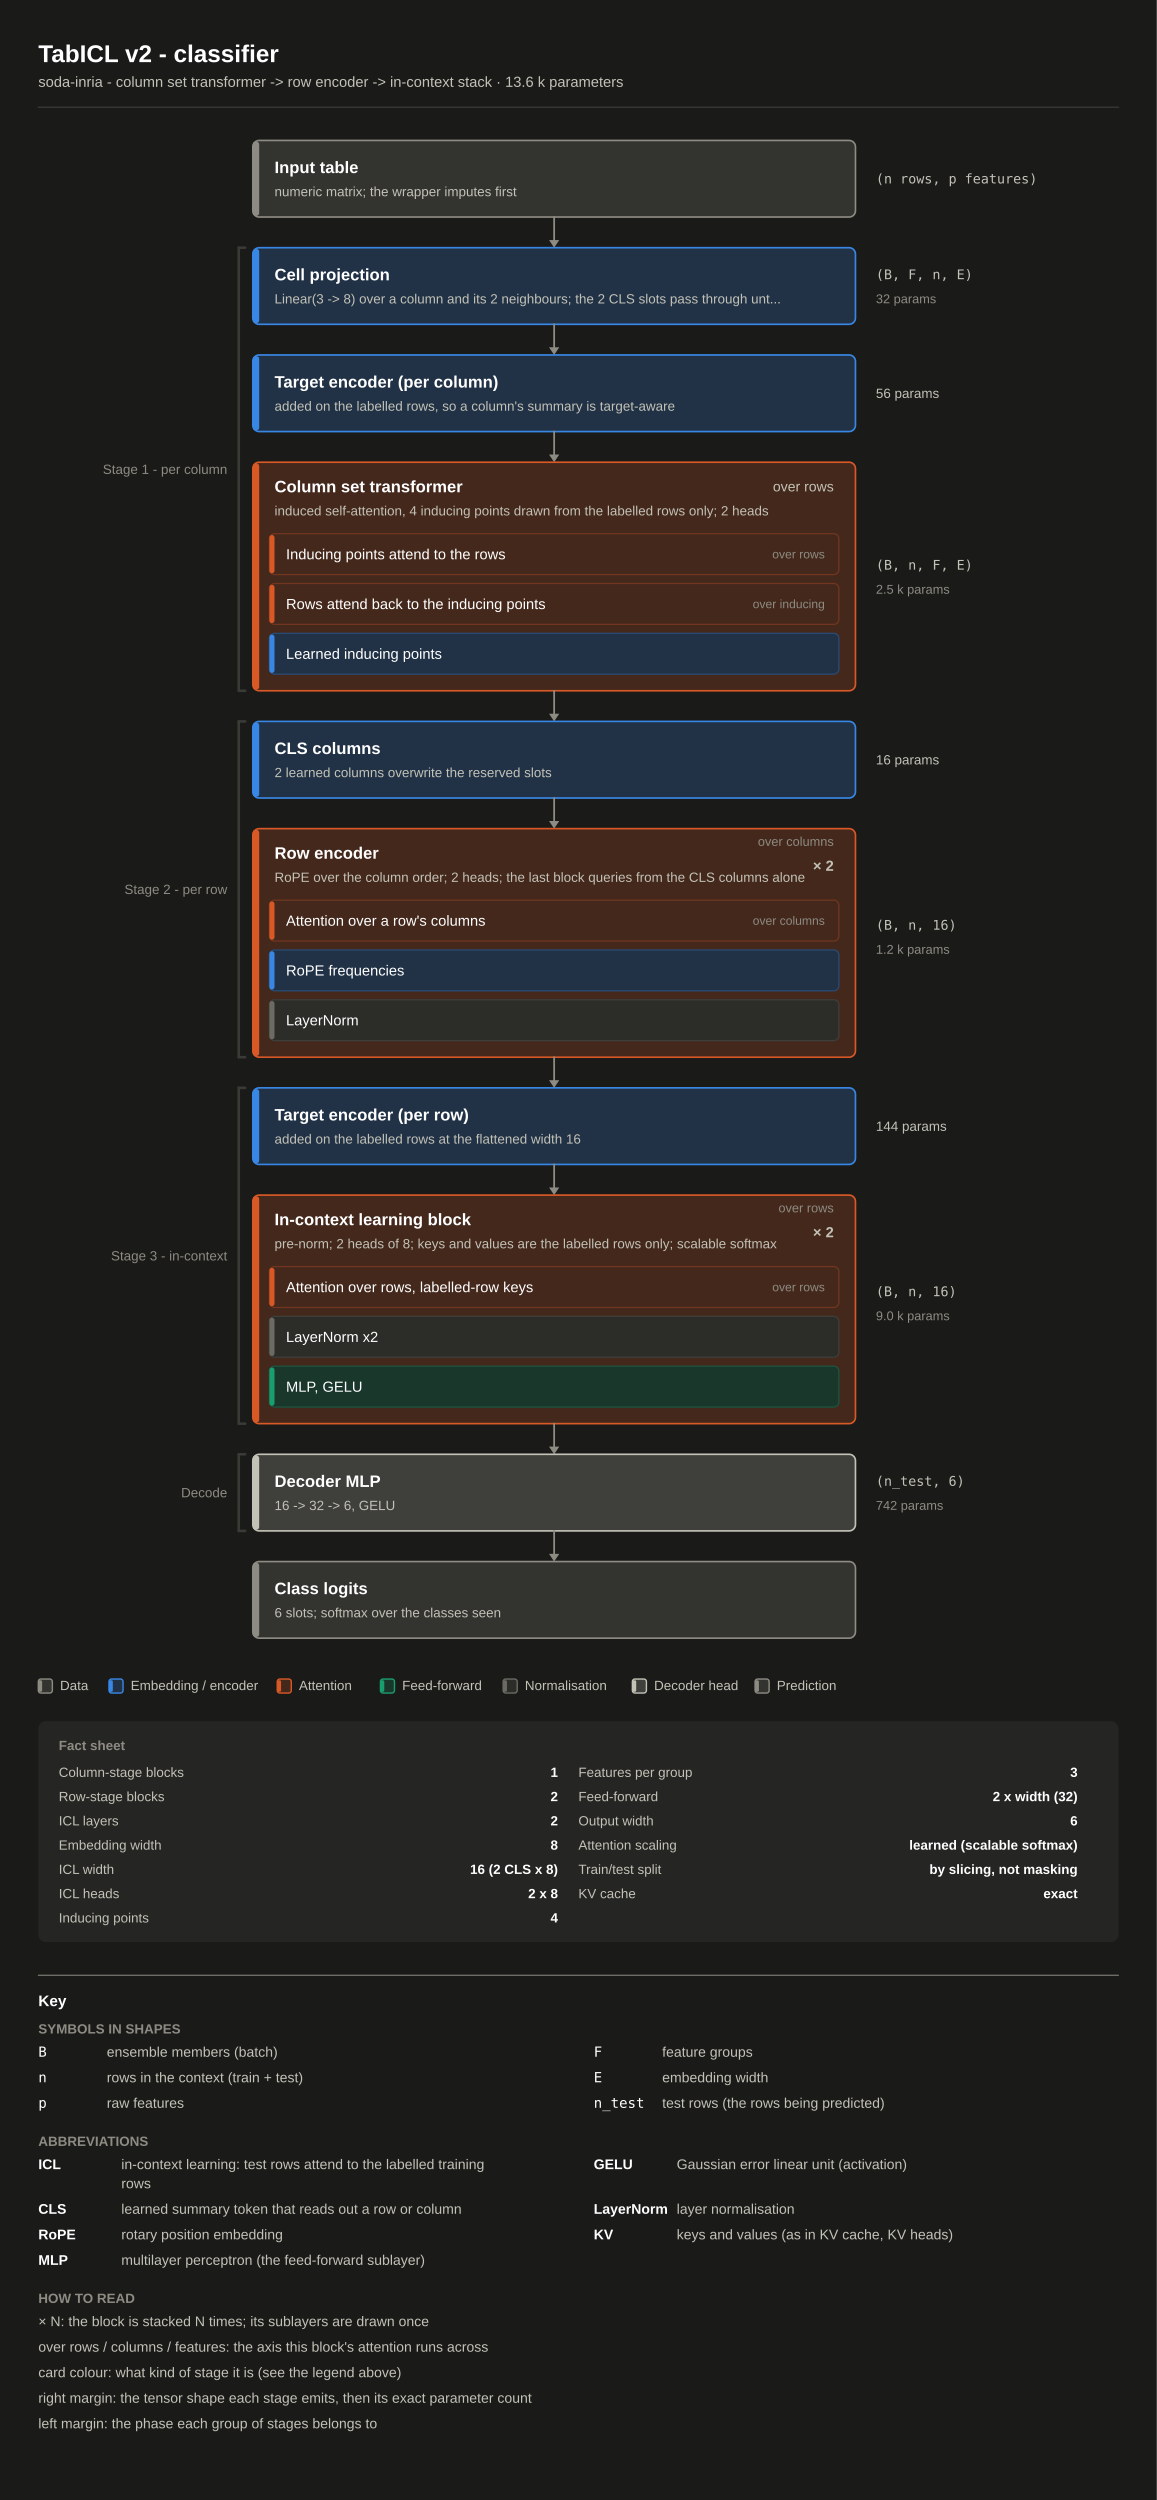
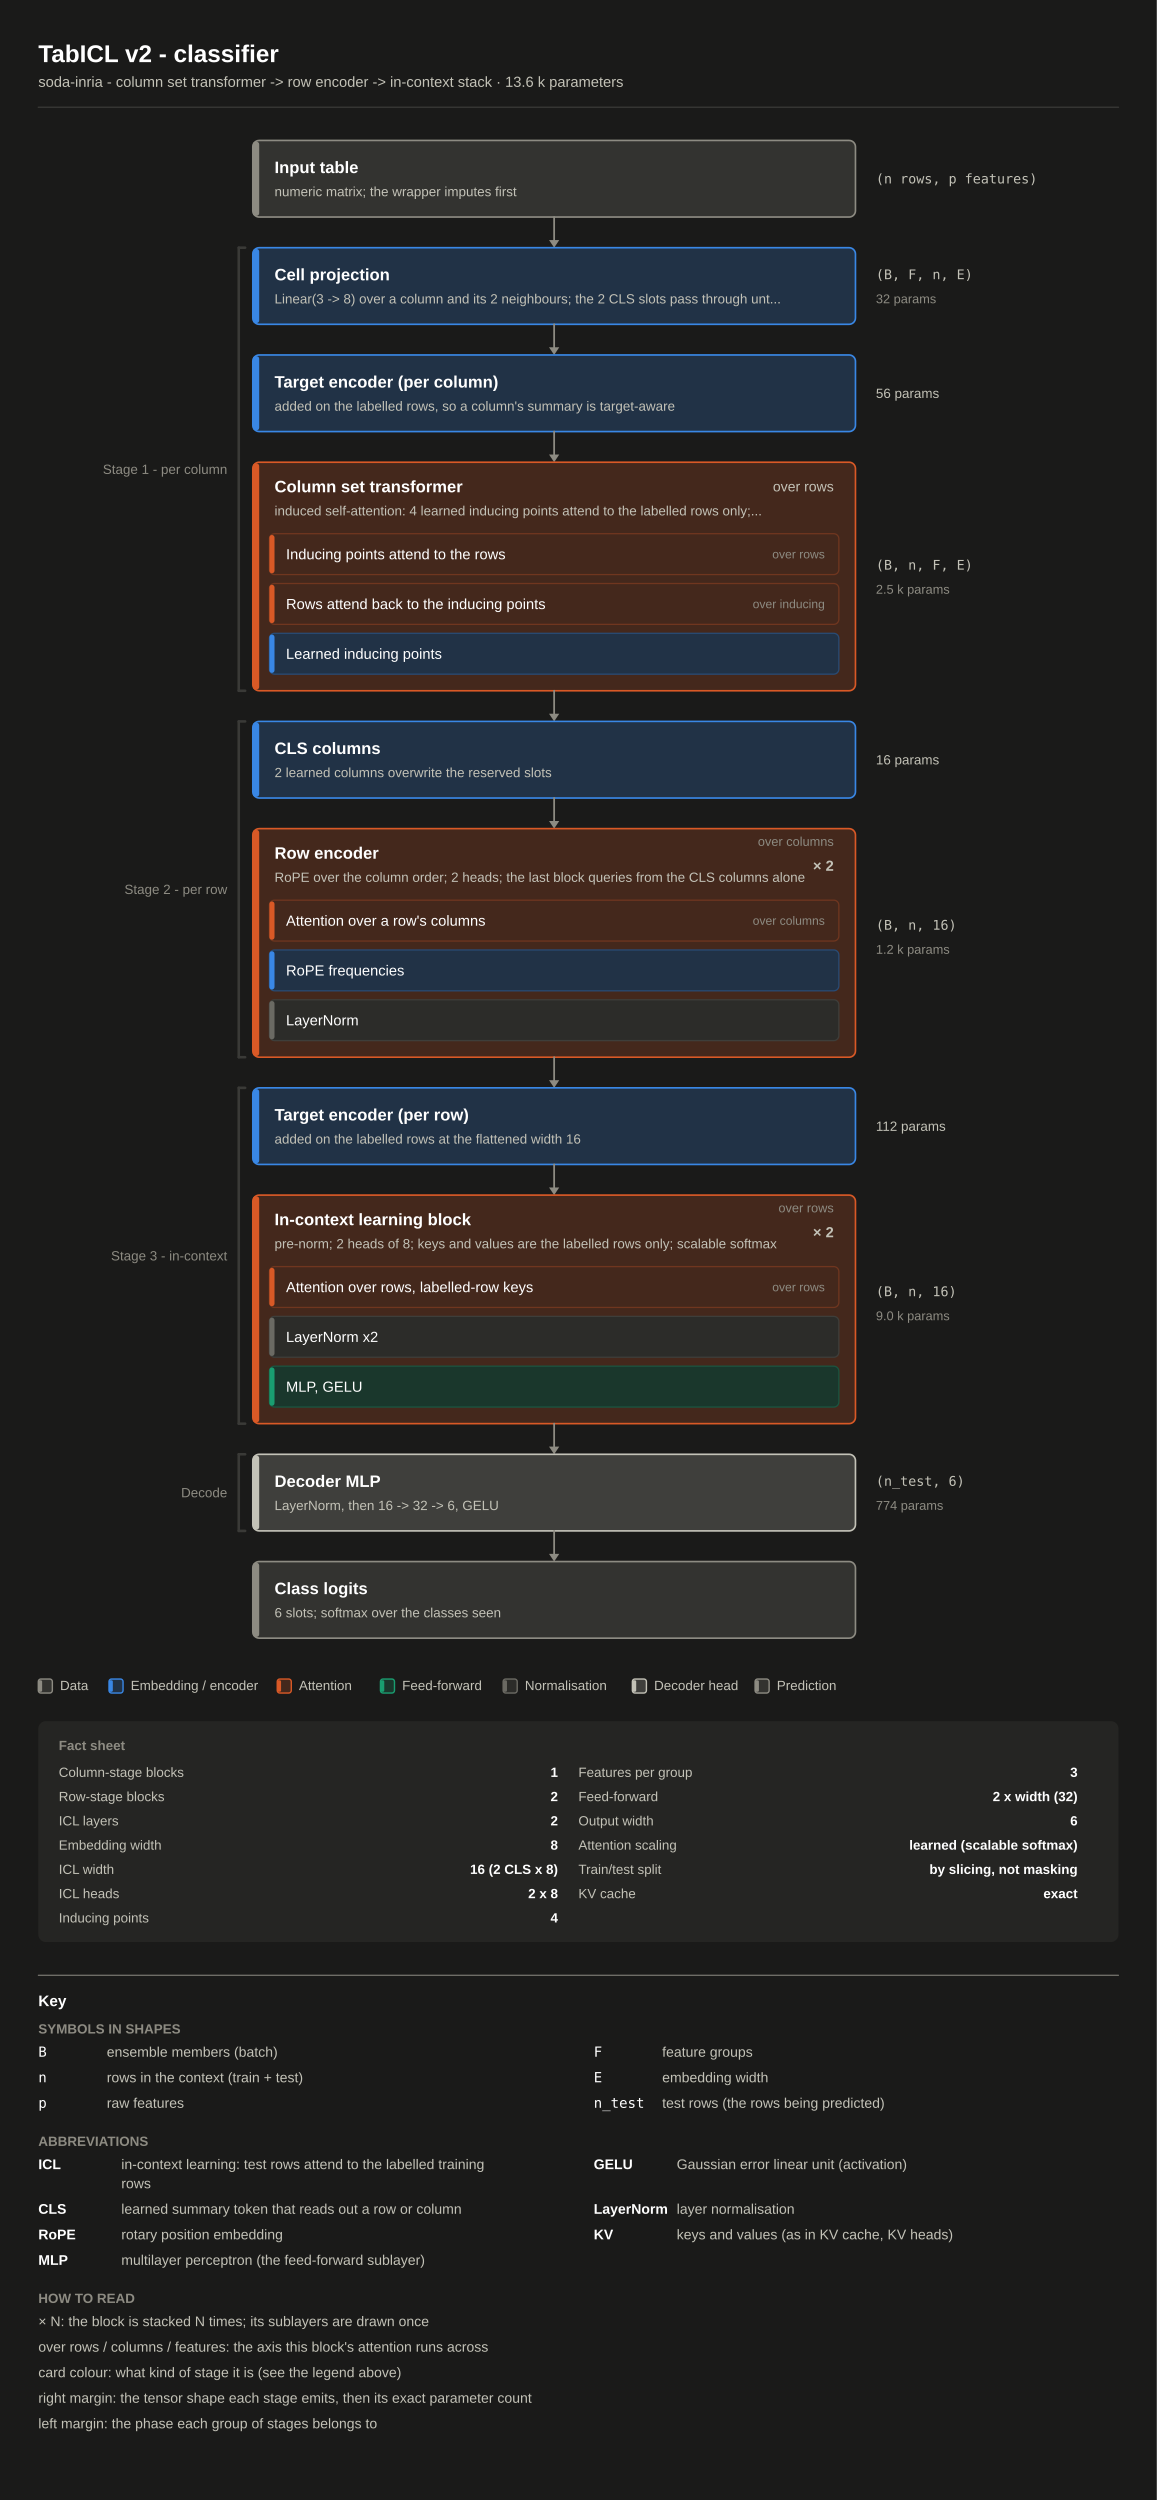
<svg xmlns="http://www.w3.org/2000/svg" width="906" height="1958" viewBox="0 0 906 1958">
  <rect width="906" height="1958" fill="#1a1a19" />
  <text x="30" y="42" dy="0.35em" font-family="-apple-system, BlinkMacSystemFont, 'Segoe UI', 'Helvetica Neue', Arial, sans-serif" font-size="19px" font-weight="600" fill="#ffffff">TabICL v2 - classifier</text>
  <text x="30" y="64" dy="0.35em" font-family="-apple-system, BlinkMacSystemFont, 'Segoe UI', 'Helvetica Neue', Arial, sans-serif" font-size="11.5px" fill="#c3c2b7">soda-inria  -  column set transformer -&gt; row encoder -&gt; in-context stack  ·  13.6 k parameters</text>
  <line x1="30" y1="84" x2="876" y2="84" stroke="#3a3a37" stroke-width="1" stroke-linecap="round" />
  <rect x="198" y="110" width="472" height="60" rx="5" fill="#333330" stroke="#8d8b82" stroke-width="1.3" />
  <rect x="198" y="111" width="5" height="58" rx="2" fill="#8d8b82" />
  <text x="215" y="131" dy="0.35em" font-family="-apple-system, BlinkMacSystemFont, 'Segoe UI', 'Helvetica Neue', Arial, sans-serif" font-size="13px" font-weight="600" fill="#ffffff">Input table</text>
  <text x="215" y="150" dy="0.35em" font-family="-apple-system, BlinkMacSystemFont, 'Segoe UI', 'Helvetica Neue', Arial, sans-serif" font-size="10.5px" fill="#c3c2b7">numeric matrix; the wrapper imputes first</text>
  <text x="686" y="140" dy="0.35em" font-family="ui-monospace, SFMono-Regular, Menlo, Consolas, monospace" font-size="10.5px" fill="#c3c2b7">(n rows, p features)</text>
  <line x1="434" y1="170" x2="434" y2="189" stroke="#8d8b82" stroke-width="1.4" stroke-linecap="round" />
  <polygon points="430,188 438,188 434,194" fill="#8d8b82" />
  <rect x="198" y="194" width="472" height="60" rx="5" fill="#213246" stroke="#3987e5" stroke-width="1.3" />
  <rect x="198" y="195" width="5" height="58" rx="2" fill="#3987e5" />
  <text x="215" y="215" dy="0.35em" font-family="-apple-system, BlinkMacSystemFont, 'Segoe UI', 'Helvetica Neue', Arial, sans-serif" font-size="13px" font-weight="600" fill="#ffffff">Cell projection</text>
  <text x="215" y="234" dy="0.35em" font-family="-apple-system, BlinkMacSystemFont, 'Segoe UI', 'Helvetica Neue', Arial, sans-serif" font-size="10.5px" fill="#c3c2b7">Linear(3 -&gt; 8) over a column and its 2 neighbours; the 2 CLS slots pass through unt...</text>
  <text x="686" y="215" dy="0.35em" font-family="ui-monospace, SFMono-Regular, Menlo, Consolas, monospace" font-size="10.5px" fill="#c3c2b7">(B, F, n, E)</text>
  <text x="686" y="234" dy="0.35em" font-family="-apple-system, BlinkMacSystemFont, 'Segoe UI', 'Helvetica Neue', Arial, sans-serif" font-size="10px" fill="#8d8b82">32 params</text>
  <line x1="434" y1="254" x2="434" y2="273" stroke="#8d8b82" stroke-width="1.4" stroke-linecap="round" />
  <polygon points="430,272 438,272 434,278" fill="#8d8b82" />
  <rect x="198" y="278" width="472" height="60" rx="5" fill="#213246" stroke="#3987e5" stroke-width="1.3" />
  <rect x="198" y="279" width="5" height="58" rx="2" fill="#3987e5" />
  <text x="215" y="299" dy="0.35em" font-family="-apple-system, BlinkMacSystemFont, 'Segoe UI', 'Helvetica Neue', Arial, sans-serif" font-size="13px" font-weight="600" fill="#ffffff">Target encoder (per column)</text>
  <text x="215" y="318" dy="0.35em" font-family="-apple-system, BlinkMacSystemFont, 'Segoe UI', 'Helvetica Neue', Arial, sans-serif" font-size="10.5px" fill="#c3c2b7">added on the labelled rows, so a column's summary is target-aware</text>
  <text x="686" y="308" dy="0.35em" font-family="-apple-system, BlinkMacSystemFont, 'Segoe UI', 'Helvetica Neue', Arial, sans-serif" font-size="10.5px" fill="#c3c2b7">56 params</text>
  <line x1="434" y1="338" x2="434" y2="357" stroke="#8d8b82" stroke-width="1.4" stroke-linecap="round" />
  <polygon points="430,356 438,356 434,362" fill="#8d8b82" />
  <rect x="198" y="362" width="472" height="179" rx="5" fill="#44281C" stroke="#d95926" stroke-width="1.3" />
  <rect x="198" y="363" width="5" height="177" rx="2" fill="#d95926" />
  <text x="215" y="381" dy="0.35em" font-family="-apple-system, BlinkMacSystemFont, 'Segoe UI', 'Helvetica Neue', Arial, sans-serif" font-size="13px" font-weight="600" fill="#ffffff">Column set transformer</text>
-   <text x="215" y="400" dy="0.35em" font-family="-apple-system, BlinkMacSystemFont, 'Segoe UI', 'Helvetica Neue', Arial, sans-serif" font-size="10.5px" fill="#c3c2b7">induced self-attention, 4 inducing points drawn from the labelled rows only; 2 heads</text>
+   <text x="215" y="400" dy="0.35em" font-family="-apple-system, BlinkMacSystemFont, 'Segoe UI', 'Helvetica Neue', Arial, sans-serif" font-size="10.5px" fill="#c3c2b7">induced self-attention: 4 learned inducing points attend to the labelled rows only;...</text>
  <rect x="211" y="418" width="446" height="32" rx="4" fill="#44281C" stroke="#70361F" stroke-width="1" />
  <rect x="211" y="419" width="4" height="30" rx="2" fill="#d95926" />
  <text x="224" y="434" dy="0.35em" font-family="-apple-system, BlinkMacSystemFont, 'Segoe UI', 'Helvetica Neue', Arial, sans-serif" font-size="11.5px" fill="#ffffff">Inducing points attend to the rows</text>
  <text x="646" y="434" dy="0.35em" font-family="-apple-system, BlinkMacSystemFont, 'Segoe UI', 'Helvetica Neue', Arial, sans-serif" font-size="9.5px" text-anchor="end" fill="#8d8b82">over rows</text>
  <rect x="211" y="457" width="446" height="32" rx="4" fill="#44281C" stroke="#70361F" stroke-width="1" />
  <rect x="211" y="458" width="4" height="30" rx="2" fill="#d95926" />
  <text x="224" y="473" dy="0.35em" font-family="-apple-system, BlinkMacSystemFont, 'Segoe UI', 'Helvetica Neue', Arial, sans-serif" font-size="11.5px" fill="#ffffff">Rows attend back to the inducing points</text>
  <text x="646" y="473" dy="0.35em" font-family="-apple-system, BlinkMacSystemFont, 'Segoe UI', 'Helvetica Neue', Arial, sans-serif" font-size="9.5px" text-anchor="end" fill="#8d8b82">over inducing</text>
  <rect x="211" y="496" width="446" height="32" rx="4" fill="#213246" stroke="#284B75" stroke-width="1" />
  <rect x="211" y="497" width="4" height="30" rx="2" fill="#3987e5" />
  <text x="224" y="512" dy="0.35em" font-family="-apple-system, BlinkMacSystemFont, 'Segoe UI', 'Helvetica Neue', Arial, sans-serif" font-size="11.5px" fill="#ffffff">Learned inducing points</text>
  <text x="653" y="381" dy="0.35em" font-family="-apple-system, BlinkMacSystemFont, 'Segoe UI', 'Helvetica Neue', Arial, sans-serif" font-size="11px" text-anchor="end" fill="#c3c2b7">over rows</text>
  <text x="686" y="442.5" dy="0.35em" font-family="ui-monospace, SFMono-Regular, Menlo, Consolas, monospace" font-size="10.5px" fill="#c3c2b7">(B, n, F, E)</text>
  <text x="686" y="461.5" dy="0.35em" font-family="-apple-system, BlinkMacSystemFont, 'Segoe UI', 'Helvetica Neue', Arial, sans-serif" font-size="10px" fill="#8d8b82">2.5 k params</text>
  <line x1="434" y1="541" x2="434" y2="560" stroke="#8d8b82" stroke-width="1.4" stroke-linecap="round" />
  <polygon points="430,559 438,559 434,565" fill="#8d8b82" />
  <rect x="198" y="565" width="472" height="60" rx="5" fill="#213246" stroke="#3987e5" stroke-width="1.3" />
  <rect x="198" y="566" width="5" height="58" rx="2" fill="#3987e5" />
  <text x="215" y="586" dy="0.35em" font-family="-apple-system, BlinkMacSystemFont, 'Segoe UI', 'Helvetica Neue', Arial, sans-serif" font-size="13px" font-weight="600" fill="#ffffff">CLS columns</text>
  <text x="215" y="605" dy="0.35em" font-family="-apple-system, BlinkMacSystemFont, 'Segoe UI', 'Helvetica Neue', Arial, sans-serif" font-size="10.5px" fill="#c3c2b7">2 learned columns overwrite the reserved slots</text>
  <text x="686" y="595" dy="0.35em" font-family="-apple-system, BlinkMacSystemFont, 'Segoe UI', 'Helvetica Neue', Arial, sans-serif" font-size="10.5px" fill="#c3c2b7">16 params</text>
  <line x1="434" y1="625" x2="434" y2="644" stroke="#8d8b82" stroke-width="1.4" stroke-linecap="round" />
  <polygon points="430,643 438,643 434,649" fill="#8d8b82" />
  <rect x="198" y="649" width="472" height="179" rx="5" fill="#44281C" stroke="#d95926" stroke-width="1.3" />
  <rect x="198" y="650" width="5" height="177" rx="2" fill="#d95926" />
  <text x="215" y="668" dy="0.35em" font-family="-apple-system, BlinkMacSystemFont, 'Segoe UI', 'Helvetica Neue', Arial, sans-serif" font-size="13px" font-weight="600" fill="#ffffff">Row encoder</text>
  <text x="215" y="687" dy="0.35em" font-family="-apple-system, BlinkMacSystemFont, 'Segoe UI', 'Helvetica Neue', Arial, sans-serif" font-size="10.5px" fill="#c3c2b7">RoPE over the column order; 2 heads; the last block queries from the CLS columns alone</text>
  <rect x="211" y="705" width="446" height="32" rx="4" fill="#44281C" stroke="#70361F" stroke-width="1" />
  <rect x="211" y="706" width="4" height="30" rx="2" fill="#d95926" />
  <text x="224" y="721" dy="0.35em" font-family="-apple-system, BlinkMacSystemFont, 'Segoe UI', 'Helvetica Neue', Arial, sans-serif" font-size="11.5px" fill="#ffffff">Attention over a row's columns</text>
  <text x="646" y="721" dy="0.35em" font-family="-apple-system, BlinkMacSystemFont, 'Segoe UI', 'Helvetica Neue', Arial, sans-serif" font-size="9.5px" text-anchor="end" fill="#8d8b82">over columns</text>
  <rect x="211" y="744" width="446" height="32" rx="4" fill="#213246" stroke="#284B75" stroke-width="1" />
  <rect x="211" y="745" width="4" height="30" rx="2" fill="#3987e5" />
  <text x="224" y="760" dy="0.35em" font-family="-apple-system, BlinkMacSystemFont, 'Segoe UI', 'Helvetica Neue', Arial, sans-serif" font-size="11.5px" fill="#ffffff">RoPE frequencies</text>
  <rect x="211" y="783" width="446" height="32" rx="4" fill="#2C2C29" stroke="#3E3E3A" stroke-width="1" />
  <rect x="211" y="784" width="4" height="30" rx="2" fill="#6b6a63" />
  <text x="224" y="799" dy="0.35em" font-family="-apple-system, BlinkMacSystemFont, 'Segoe UI', 'Helvetica Neue', Arial, sans-serif" font-size="11.5px" fill="#ffffff">LayerNorm</text>
  <text x="653" y="659" dy="0.35em" font-family="-apple-system, BlinkMacSystemFont, 'Segoe UI', 'Helvetica Neue', Arial, sans-serif" font-size="10px" text-anchor="end" fill="#8d8b82">over columns</text>
  <text x="653" y="678" dy="0.35em" font-family="-apple-system, BlinkMacSystemFont, 'Segoe UI', 'Helvetica Neue', Arial, sans-serif" font-size="11.5px" font-weight="600" text-anchor="end" fill="#c3c2b7">× 2</text>
  <text x="686" y="724.5" dy="0.35em" font-family="ui-monospace, SFMono-Regular, Menlo, Consolas, monospace" font-size="10.5px" fill="#c3c2b7">(B, n, 16)</text>
  <text x="686" y="743.5" dy="0.35em" font-family="-apple-system, BlinkMacSystemFont, 'Segoe UI', 'Helvetica Neue', Arial, sans-serif" font-size="10px" fill="#8d8b82">1.2 k params</text>
  <line x1="434" y1="828" x2="434" y2="847" stroke="#8d8b82" stroke-width="1.4" stroke-linecap="round" />
  <polygon points="430,846 438,846 434,852" fill="#8d8b82" />
  <rect x="198" y="852" width="472" height="60" rx="5" fill="#213246" stroke="#3987e5" stroke-width="1.3" />
  <rect x="198" y="853" width="5" height="58" rx="2" fill="#3987e5" />
  <text x="215" y="873" dy="0.35em" font-family="-apple-system, BlinkMacSystemFont, 'Segoe UI', 'Helvetica Neue', Arial, sans-serif" font-size="13px" font-weight="600" fill="#ffffff">Target encoder (per row)</text>
  <text x="215" y="892" dy="0.35em" font-family="-apple-system, BlinkMacSystemFont, 'Segoe UI', 'Helvetica Neue', Arial, sans-serif" font-size="10.5px" fill="#c3c2b7">added on the labelled rows at the flattened width 16</text>
-   <text x="686" y="882" dy="0.35em" font-family="-apple-system, BlinkMacSystemFont, 'Segoe UI', 'Helvetica Neue', Arial, sans-serif" font-size="10.5px" fill="#c3c2b7">144 params</text>
+   <text x="686" y="882" dy="0.35em" font-family="-apple-system, BlinkMacSystemFont, 'Segoe UI', 'Helvetica Neue', Arial, sans-serif" font-size="10.5px" fill="#c3c2b7">112 params</text>
  <line x1="434" y1="912" x2="434" y2="931" stroke="#8d8b82" stroke-width="1.4" stroke-linecap="round" />
  <polygon points="430,930 438,930 434,936" fill="#8d8b82" />
  <rect x="198" y="936" width="472" height="179" rx="5" fill="#44281C" stroke="#d95926" stroke-width="1.3" />
  <rect x="198" y="937" width="5" height="177" rx="2" fill="#d95926" />
  <text x="215" y="955" dy="0.35em" font-family="-apple-system, BlinkMacSystemFont, 'Segoe UI', 'Helvetica Neue', Arial, sans-serif" font-size="13px" font-weight="600" fill="#ffffff">In-context learning block</text>
  <text x="215" y="974" dy="0.35em" font-family="-apple-system, BlinkMacSystemFont, 'Segoe UI', 'Helvetica Neue', Arial, sans-serif" font-size="10.5px" fill="#c3c2b7">pre-norm; 2 heads of 8; keys and values are the labelled rows only; scalable softmax</text>
  <rect x="211" y="992" width="446" height="32" rx="4" fill="#44281C" stroke="#70361F" stroke-width="1" />
  <rect x="211" y="993" width="4" height="30" rx="2" fill="#d95926" />
  <text x="224" y="1008" dy="0.35em" font-family="-apple-system, BlinkMacSystemFont, 'Segoe UI', 'Helvetica Neue', Arial, sans-serif" font-size="11.5px" fill="#ffffff">Attention over rows, labelled-row keys</text>
  <text x="646" y="1008" dy="0.35em" font-family="-apple-system, BlinkMacSystemFont, 'Segoe UI', 'Helvetica Neue', Arial, sans-serif" font-size="9.5px" text-anchor="end" fill="#8d8b82">over rows</text>
  <rect x="211" y="1031" width="446" height="32" rx="4" fill="#2C2C29" stroke="#3E3E3A" stroke-width="1" />
  <rect x="211" y="1032" width="4" height="30" rx="2" fill="#6b6a63" />
  <text x="224" y="1047" dy="0.35em" font-family="-apple-system, BlinkMacSystemFont, 'Segoe UI', 'Helvetica Neue', Arial, sans-serif" font-size="11.5px" fill="#ffffff">LayerNorm x2</text>
  <rect x="211" y="1070" width="446" height="32" rx="4" fill="#1A372C" stroke="#1A5540" stroke-width="1" />
  <rect x="211" y="1071" width="4" height="30" rx="2" fill="#199e70" />
  <text x="224" y="1086" dy="0.35em" font-family="-apple-system, BlinkMacSystemFont, 'Segoe UI', 'Helvetica Neue', Arial, sans-serif" font-size="11.5px" fill="#ffffff">MLP, GELU</text>
  <text x="653" y="946" dy="0.35em" font-family="-apple-system, BlinkMacSystemFont, 'Segoe UI', 'Helvetica Neue', Arial, sans-serif" font-size="10px" text-anchor="end" fill="#8d8b82">over rows</text>
  <text x="653" y="965" dy="0.35em" font-family="-apple-system, BlinkMacSystemFont, 'Segoe UI', 'Helvetica Neue', Arial, sans-serif" font-size="11.5px" font-weight="600" text-anchor="end" fill="#c3c2b7">× 2</text>
  <text x="686" y="1011.5" dy="0.35em" font-family="ui-monospace, SFMono-Regular, Menlo, Consolas, monospace" font-size="10.5px" fill="#c3c2b7">(B, n, 16)</text>
  <text x="686" y="1030.5" dy="0.35em" font-family="-apple-system, BlinkMacSystemFont, 'Segoe UI', 'Helvetica Neue', Arial, sans-serif" font-size="10px" fill="#8d8b82">9.0 k params</text>
  <line x1="434" y1="1115" x2="434" y2="1134" stroke="#8d8b82" stroke-width="1.4" stroke-linecap="round" />
  <polygon points="430,1133 438,1133 434,1139" fill="#8d8b82" />
  <rect x="198" y="1139" width="472" height="60" rx="5" fill="#3F3F3C" stroke="#c3c2b7" stroke-width="1.3" />
  <rect x="198" y="1140" width="5" height="58" rx="2" fill="#c3c2b7" />
  <text x="215" y="1160" dy="0.35em" font-family="-apple-system, BlinkMacSystemFont, 'Segoe UI', 'Helvetica Neue', Arial, sans-serif" font-size="13px" font-weight="600" fill="#ffffff">Decoder MLP</text>
-   <text x="215" y="1179" dy="0.35em" font-family="-apple-system, BlinkMacSystemFont, 'Segoe UI', 'Helvetica Neue', Arial, sans-serif" font-size="10.5px" fill="#c3c2b7">16 -&gt; 32 -&gt; 6, GELU</text>
+   <text x="215" y="1179" dy="0.35em" font-family="-apple-system, BlinkMacSystemFont, 'Segoe UI', 'Helvetica Neue', Arial, sans-serif" font-size="10.5px" fill="#c3c2b7">LayerNorm, then 16 -&gt; 32 -&gt; 6, GELU</text>
  <text x="686" y="1160" dy="0.35em" font-family="ui-monospace, SFMono-Regular, Menlo, Consolas, monospace" font-size="10.5px" fill="#c3c2b7">(n_test, 6)</text>
-   <text x="686" y="1179" dy="0.35em" font-family="-apple-system, BlinkMacSystemFont, 'Segoe UI', 'Helvetica Neue', Arial, sans-serif" font-size="10px" fill="#8d8b82">742 params</text>
+   <text x="686" y="1179" dy="0.35em" font-family="-apple-system, BlinkMacSystemFont, 'Segoe UI', 'Helvetica Neue', Arial, sans-serif" font-size="10px" fill="#8d8b82">774 params</text>
  <line x1="434" y1="1199" x2="434" y2="1218" stroke="#8d8b82" stroke-width="1.4" stroke-linecap="round" />
  <polygon points="430,1217 438,1217 434,1223" fill="#8d8b82" />
  <rect x="198" y="1223" width="472" height="60" rx="5" fill="#333330" stroke="#8d8b82" stroke-width="1.3" />
  <rect x="198" y="1224" width="5" height="58" rx="2" fill="#8d8b82" />
  <text x="215" y="1244" dy="0.35em" font-family="-apple-system, BlinkMacSystemFont, 'Segoe UI', 'Helvetica Neue', Arial, sans-serif" font-size="13px" font-weight="600" fill="#ffffff">Class logits</text>
  <text x="215" y="1263" dy="0.35em" font-family="-apple-system, BlinkMacSystemFont, 'Segoe UI', 'Helvetica Neue', Arial, sans-serif" font-size="10.5px" fill="#c3c2b7">6 slots; softmax over the classes seen</text>
  <line x1="187" y1="194" x2="187" y2="541" stroke="#3a3a37" stroke-width="2" stroke-linecap="round" />
  <line x1="187" y1="194" x2="192" y2="194" stroke="#3a3a37" stroke-width="2" stroke-linecap="round" />
  <line x1="187" y1="541" x2="192" y2="541" stroke="#3a3a37" stroke-width="2" stroke-linecap="round" />
  <text x="178" y="367.5" dy="0.35em" font-family="-apple-system, BlinkMacSystemFont, 'Segoe UI', 'Helvetica Neue', Arial, sans-serif" font-size="10.5px" text-anchor="end" fill="#8d8b82">Stage 1 - per column</text>
  <line x1="187" y1="565" x2="187" y2="828" stroke="#3a3a37" stroke-width="2" stroke-linecap="round" />
  <line x1="187" y1="565" x2="192" y2="565" stroke="#3a3a37" stroke-width="2" stroke-linecap="round" />
  <line x1="187" y1="828" x2="192" y2="828" stroke="#3a3a37" stroke-width="2" stroke-linecap="round" />
  <text x="178" y="696.5" dy="0.35em" font-family="-apple-system, BlinkMacSystemFont, 'Segoe UI', 'Helvetica Neue', Arial, sans-serif" font-size="10.5px" text-anchor="end" fill="#8d8b82">Stage 2 - per row</text>
  <line x1="187" y1="852" x2="187" y2="1115" stroke="#3a3a37" stroke-width="2" stroke-linecap="round" />
  <line x1="187" y1="852" x2="192" y2="852" stroke="#3a3a37" stroke-width="2" stroke-linecap="round" />
  <line x1="187" y1="1115" x2="192" y2="1115" stroke="#3a3a37" stroke-width="2" stroke-linecap="round" />
  <text x="178" y="983.5" dy="0.35em" font-family="-apple-system, BlinkMacSystemFont, 'Segoe UI', 'Helvetica Neue', Arial, sans-serif" font-size="10.5px" text-anchor="end" fill="#8d8b82">Stage 3 - in-context</text>
  <line x1="187" y1="1139" x2="187" y2="1199" stroke="#3a3a37" stroke-width="2" stroke-linecap="round" />
  <line x1="187" y1="1139" x2="192" y2="1139" stroke="#3a3a37" stroke-width="2" stroke-linecap="round" />
  <line x1="187" y1="1199" x2="192" y2="1199" stroke="#3a3a37" stroke-width="2" stroke-linecap="round" />
  <text x="178" y="1169" dy="0.35em" font-family="-apple-system, BlinkMacSystemFont, 'Segoe UI', 'Helvetica Neue', Arial, sans-serif" font-size="10.5px" text-anchor="end" fill="#8d8b82">Decode</text>
  <rect x="30" y="1315" width="11" height="11" rx="2" fill="#333330" stroke="#8d8b82" stroke-width="1.1" />
  <rect x="30" y="1316" width="3" height="9" rx="1" fill="#8d8b82" />
  <text x="47" y="1320" dy="0.35em" font-family="-apple-system, BlinkMacSystemFont, 'Segoe UI', 'Helvetica Neue', Arial, sans-serif" font-size="10.5px" fill="#c3c2b7">Data</text>
  <rect x="85.37" y="1315" width="11" height="11" rx="2" fill="#213246" stroke="#3987e5" stroke-width="1.1" />
  <rect x="85.37" y="1316" width="3" height="9" rx="1" fill="#3987e5" />
  <text x="102.37" y="1320" dy="0.35em" font-family="-apple-system, BlinkMacSystemFont, 'Segoe UI', 'Helvetica Neue', Arial, sans-serif" font-size="10.5px" fill="#c3c2b7">Embedding / encoder</text>
  <rect x="217.13" y="1315" width="11" height="11" rx="2" fill="#44281C" stroke="#d95926" stroke-width="1.1" />
  <rect x="217.13" y="1316" width="3" height="9" rx="1" fill="#d95926" />
  <text x="234.13" y="1320" dy="0.35em" font-family="-apple-system, BlinkMacSystemFont, 'Segoe UI', 'Helvetica Neue', Arial, sans-serif" font-size="10.5px" fill="#c3c2b7">Attention</text>
  <rect x="297.96" y="1315" width="11" height="11" rx="2" fill="#1A372C" stroke="#199e70" stroke-width="1.1" />
  <rect x="297.96" y="1316" width="3" height="9" rx="1" fill="#199e70" />
  <text x="314.96" y="1320" dy="0.35em" font-family="-apple-system, BlinkMacSystemFont, 'Segoe UI', 'Helvetica Neue', Arial, sans-serif" font-size="10.5px" fill="#c3c2b7">Feed-forward</text>
  <rect x="394.07" y="1315" width="11" height="11" rx="2" fill="#2C2C29" stroke="#6b6a63" stroke-width="1.1" />
  <rect x="394.07" y="1316" width="3" height="9" rx="1" fill="#6b6a63" />
  <text x="411.07" y="1320" dy="0.35em" font-family="-apple-system, BlinkMacSystemFont, 'Segoe UI', 'Helvetica Neue', Arial, sans-serif" font-size="10.5px" fill="#c3c2b7">Normalisation</text>
  <rect x="495.27" y="1315" width="11" height="11" rx="2" fill="#3F3F3C" stroke="#c3c2b7" stroke-width="1.1" />
  <rect x="495.27" y="1316" width="3" height="9" rx="1" fill="#c3c2b7" />
  <text x="512.27" y="1320" dy="0.35em" font-family="-apple-system, BlinkMacSystemFont, 'Segoe UI', 'Helvetica Neue', Arial, sans-serif" font-size="10.5px" fill="#c3c2b7">Decoder head</text>
  <rect x="591.38" y="1315" width="11" height="11" rx="2" fill="#333330" stroke="#8d8b82" stroke-width="1.1" />
  <rect x="591.38" y="1316" width="3" height="9" rx="1" fill="#8d8b82" />
  <text x="608.38" y="1320" dy="0.35em" font-family="-apple-system, BlinkMacSystemFont, 'Segoe UI', 'Helvetica Neue', Arial, sans-serif" font-size="10.5px" fill="#c3c2b7">Prediction</text>
  <rect x="30" y="1348" width="846" height="173" rx="6" fill="#252523" />
  <text x="46" y="1367" dy="0.35em" font-family="-apple-system, BlinkMacSystemFont, 'Segoe UI', 'Helvetica Neue', Arial, sans-serif" font-size="10.5px" font-weight="600" fill="#8d8b82">Fact sheet</text>
  <text x="46" y="1388" dy="0.35em" font-family="-apple-system, BlinkMacSystemFont, 'Segoe UI', 'Helvetica Neue', Arial, sans-serif" font-size="10.5px" fill="#c3c2b7">Column-stage blocks</text>
  <text x="437" y="1388" dy="0.35em" font-family="-apple-system, BlinkMacSystemFont, 'Segoe UI', 'Helvetica Neue', Arial, sans-serif" font-size="10.5px" font-weight="600" text-anchor="end" fill="#ffffff">1</text>
  <text x="46" y="1407" dy="0.35em" font-family="-apple-system, BlinkMacSystemFont, 'Segoe UI', 'Helvetica Neue', Arial, sans-serif" font-size="10.5px" fill="#c3c2b7">Row-stage blocks</text>
  <text x="437" y="1407" dy="0.35em" font-family="-apple-system, BlinkMacSystemFont, 'Segoe UI', 'Helvetica Neue', Arial, sans-serif" font-size="10.5px" font-weight="600" text-anchor="end" fill="#ffffff">2</text>
  <text x="46" y="1426" dy="0.35em" font-family="-apple-system, BlinkMacSystemFont, 'Segoe UI', 'Helvetica Neue', Arial, sans-serif" font-size="10.5px" fill="#c3c2b7">ICL layers</text>
  <text x="437" y="1426" dy="0.35em" font-family="-apple-system, BlinkMacSystemFont, 'Segoe UI', 'Helvetica Neue', Arial, sans-serif" font-size="10.5px" font-weight="600" text-anchor="end" fill="#ffffff">2</text>
  <text x="46" y="1445" dy="0.35em" font-family="-apple-system, BlinkMacSystemFont, 'Segoe UI', 'Helvetica Neue', Arial, sans-serif" font-size="10.5px" fill="#c3c2b7">Embedding width</text>
  <text x="437" y="1445" dy="0.35em" font-family="-apple-system, BlinkMacSystemFont, 'Segoe UI', 'Helvetica Neue', Arial, sans-serif" font-size="10.5px" font-weight="600" text-anchor="end" fill="#ffffff">8</text>
  <text x="46" y="1464" dy="0.35em" font-family="-apple-system, BlinkMacSystemFont, 'Segoe UI', 'Helvetica Neue', Arial, sans-serif" font-size="10.5px" fill="#c3c2b7">ICL width</text>
  <text x="437" y="1464" dy="0.35em" font-family="-apple-system, BlinkMacSystemFont, 'Segoe UI', 'Helvetica Neue', Arial, sans-serif" font-size="10.5px" font-weight="600" text-anchor="end" fill="#ffffff">16 (2 CLS x 8)</text>
  <text x="46" y="1483" dy="0.35em" font-family="-apple-system, BlinkMacSystemFont, 'Segoe UI', 'Helvetica Neue', Arial, sans-serif" font-size="10.5px" fill="#c3c2b7">ICL heads</text>
  <text x="437" y="1483" dy="0.35em" font-family="-apple-system, BlinkMacSystemFont, 'Segoe UI', 'Helvetica Neue', Arial, sans-serif" font-size="10.5px" font-weight="600" text-anchor="end" fill="#ffffff">2 x 8</text>
  <text x="46" y="1502" dy="0.35em" font-family="-apple-system, BlinkMacSystemFont, 'Segoe UI', 'Helvetica Neue', Arial, sans-serif" font-size="10.5px" fill="#c3c2b7">Inducing points</text>
  <text x="437" y="1502" dy="0.35em" font-family="-apple-system, BlinkMacSystemFont, 'Segoe UI', 'Helvetica Neue', Arial, sans-serif" font-size="10.5px" font-weight="600" text-anchor="end" fill="#ffffff">4</text>
  <text x="453" y="1388" dy="0.35em" font-family="-apple-system, BlinkMacSystemFont, 'Segoe UI', 'Helvetica Neue', Arial, sans-serif" font-size="10.5px" fill="#c3c2b7">Features per group</text>
  <text x="844" y="1388" dy="0.35em" font-family="-apple-system, BlinkMacSystemFont, 'Segoe UI', 'Helvetica Neue', Arial, sans-serif" font-size="10.5px" font-weight="600" text-anchor="end" fill="#ffffff">3</text>
  <text x="453" y="1407" dy="0.35em" font-family="-apple-system, BlinkMacSystemFont, 'Segoe UI', 'Helvetica Neue', Arial, sans-serif" font-size="10.5px" fill="#c3c2b7">Feed-forward</text>
  <text x="844" y="1407" dy="0.35em" font-family="-apple-system, BlinkMacSystemFont, 'Segoe UI', 'Helvetica Neue', Arial, sans-serif" font-size="10.5px" font-weight="600" text-anchor="end" fill="#ffffff">2 x width (32)</text>
  <text x="453" y="1426" dy="0.35em" font-family="-apple-system, BlinkMacSystemFont, 'Segoe UI', 'Helvetica Neue', Arial, sans-serif" font-size="10.5px" fill="#c3c2b7">Output width</text>
  <text x="844" y="1426" dy="0.35em" font-family="-apple-system, BlinkMacSystemFont, 'Segoe UI', 'Helvetica Neue', Arial, sans-serif" font-size="10.5px" font-weight="600" text-anchor="end" fill="#ffffff">6</text>
  <text x="453" y="1445" dy="0.35em" font-family="-apple-system, BlinkMacSystemFont, 'Segoe UI', 'Helvetica Neue', Arial, sans-serif" font-size="10.5px" fill="#c3c2b7">Attention scaling</text>
  <text x="844" y="1445" dy="0.35em" font-family="-apple-system, BlinkMacSystemFont, 'Segoe UI', 'Helvetica Neue', Arial, sans-serif" font-size="10.5px" font-weight="600" text-anchor="end" fill="#ffffff">learned (scalable softmax)</text>
  <text x="453" y="1464" dy="0.35em" font-family="-apple-system, BlinkMacSystemFont, 'Segoe UI', 'Helvetica Neue', Arial, sans-serif" font-size="10.5px" fill="#c3c2b7">Train/test split</text>
  <text x="844" y="1464" dy="0.35em" font-family="-apple-system, BlinkMacSystemFont, 'Segoe UI', 'Helvetica Neue', Arial, sans-serif" font-size="10.5px" font-weight="600" text-anchor="end" fill="#ffffff">by slicing, not masking</text>
  <text x="453" y="1483" dy="0.35em" font-family="-apple-system, BlinkMacSystemFont, 'Segoe UI', 'Helvetica Neue', Arial, sans-serif" font-size="10.5px" fill="#c3c2b7">KV cache</text>
  <text x="844" y="1483" dy="0.35em" font-family="-apple-system, BlinkMacSystemFont, 'Segoe UI', 'Helvetica Neue', Arial, sans-serif" font-size="10.5px" font-weight="600" text-anchor="end" fill="#ffffff">exact</text>
  <line x1="30" y1="1547" x2="876" y2="1547" stroke="#8d8b82" stroke-width="0.8" stroke-linecap="round" />
  <text x="30" y="1567" dy="0.35em" font-family="-apple-system, BlinkMacSystemFont, 'Segoe UI', 'Helvetica Neue', Arial, sans-serif" font-size="12px" font-weight="600" fill="#ffffff">Key</text>
  <text x="30" y="1589" dy="0.35em" font-family="-apple-system, BlinkMacSystemFont, 'Segoe UI', 'Helvetica Neue', Arial, sans-serif" font-size="10.5px" font-weight="600" fill="#8d8b82">SYMBOLS IN SHAPES</text>
  <text x="30" y="1607" dy="0.35em" font-family="ui-monospace, SFMono-Regular, Menlo, Consolas, monospace" font-size="11px" fill="#ffffff">B</text>
  <text x="83.6" y="1607" dy="0.35em" font-family="-apple-system, BlinkMacSystemFont, 'Segoe UI', 'Helvetica Neue', Arial, sans-serif" font-size="11px" fill="#c3c2b7">ensemble members (batch)</text>
  <text x="30" y="1627" dy="0.35em" font-family="ui-monospace, SFMono-Regular, Menlo, Consolas, monospace" font-size="11px" fill="#ffffff">n</text>
  <text x="83.6" y="1627" dy="0.35em" font-family="-apple-system, BlinkMacSystemFont, 'Segoe UI', 'Helvetica Neue', Arial, sans-serif" font-size="11px" fill="#c3c2b7">rows in the context (train + test)</text>
  <text x="30" y="1647" dy="0.35em" font-family="ui-monospace, SFMono-Regular, Menlo, Consolas, monospace" font-size="11px" fill="#ffffff">p</text>
  <text x="83.6" y="1647" dy="0.35em" font-family="-apple-system, BlinkMacSystemFont, 'Segoe UI', 'Helvetica Neue', Arial, sans-serif" font-size="11px" fill="#c3c2b7">raw features</text>
  <text x="465" y="1607" dy="0.35em" font-family="ui-monospace, SFMono-Regular, Menlo, Consolas, monospace" font-size="11px" fill="#ffffff">F</text>
  <text x="518.6" y="1607" dy="0.35em" font-family="-apple-system, BlinkMacSystemFont, 'Segoe UI', 'Helvetica Neue', Arial, sans-serif" font-size="11px" fill="#c3c2b7">feature groups</text>
  <text x="465" y="1627" dy="0.35em" font-family="ui-monospace, SFMono-Regular, Menlo, Consolas, monospace" font-size="11px" fill="#ffffff">E</text>
  <text x="518.6" y="1627" dy="0.35em" font-family="-apple-system, BlinkMacSystemFont, 'Segoe UI', 'Helvetica Neue', Arial, sans-serif" font-size="11px" fill="#c3c2b7">embedding width</text>
  <text x="465" y="1647" dy="0.35em" font-family="ui-monospace, SFMono-Regular, Menlo, Consolas, monospace" font-size="11px" fill="#ffffff">n_test</text>
  <text x="518.6" y="1647" dy="0.35em" font-family="-apple-system, BlinkMacSystemFont, 'Segoe UI', 'Helvetica Neue', Arial, sans-serif" font-size="11px" fill="#c3c2b7">test rows (the rows being predicted)</text>
  <text x="30" y="1677" dy="0.35em" font-family="-apple-system, BlinkMacSystemFont, 'Segoe UI', 'Helvetica Neue', Arial, sans-serif" font-size="10.5px" font-weight="600" fill="#8d8b82">ABBREVIATIONS</text>
  <text x="30" y="1695" dy="0.35em" font-family="-apple-system, BlinkMacSystemFont, 'Segoe UI', 'Helvetica Neue', Arial, sans-serif" font-size="11px" font-weight="600" fill="#ffffff">ICL</text>
  <text x="94.98" y="1695" dy="0.35em" font-family="-apple-system, BlinkMacSystemFont, 'Segoe UI', 'Helvetica Neue', Arial, sans-serif" font-size="11px" fill="#c3c2b7">in-context learning: test rows attend to the labelled training</text>
  <text x="94.98" y="1710" dy="0.35em" font-family="-apple-system, BlinkMacSystemFont, 'Segoe UI', 'Helvetica Neue', Arial, sans-serif" font-size="11px" fill="#c3c2b7">rows</text>
  <text x="30" y="1730" dy="0.35em" font-family="-apple-system, BlinkMacSystemFont, 'Segoe UI', 'Helvetica Neue', Arial, sans-serif" font-size="11px" font-weight="600" fill="#ffffff">CLS</text>
  <text x="94.98" y="1730" dy="0.35em" font-family="-apple-system, BlinkMacSystemFont, 'Segoe UI', 'Helvetica Neue', Arial, sans-serif" font-size="11px" fill="#c3c2b7">learned summary token that reads out a row or column</text>
  <text x="30" y="1750" dy="0.35em" font-family="-apple-system, BlinkMacSystemFont, 'Segoe UI', 'Helvetica Neue', Arial, sans-serif" font-size="11px" font-weight="600" fill="#ffffff">RoPE</text>
  <text x="94.98" y="1750" dy="0.35em" font-family="-apple-system, BlinkMacSystemFont, 'Segoe UI', 'Helvetica Neue', Arial, sans-serif" font-size="11px" fill="#c3c2b7">rotary position embedding</text>
  <text x="30" y="1770" dy="0.35em" font-family="-apple-system, BlinkMacSystemFont, 'Segoe UI', 'Helvetica Neue', Arial, sans-serif" font-size="11px" font-weight="600" fill="#ffffff">MLP</text>
  <text x="94.98" y="1770" dy="0.35em" font-family="-apple-system, BlinkMacSystemFont, 'Segoe UI', 'Helvetica Neue', Arial, sans-serif" font-size="11px" fill="#c3c2b7">multilayer perceptron (the feed-forward sublayer)</text>
  <text x="465" y="1695" dy="0.35em" font-family="-apple-system, BlinkMacSystemFont, 'Segoe UI', 'Helvetica Neue', Arial, sans-serif" font-size="11px" font-weight="600" fill="#ffffff">GELU</text>
  <text x="529.98" y="1695" dy="0.35em" font-family="-apple-system, BlinkMacSystemFont, 'Segoe UI', 'Helvetica Neue', Arial, sans-serif" font-size="11px" fill="#c3c2b7">Gaussian error linear unit (activation)</text>
  <text x="465" y="1730" dy="0.35em" font-family="-apple-system, BlinkMacSystemFont, 'Segoe UI', 'Helvetica Neue', Arial, sans-serif" font-size="11px" font-weight="600" fill="#ffffff">LayerNorm</text>
  <text x="529.98" y="1730" dy="0.35em" font-family="-apple-system, BlinkMacSystemFont, 'Segoe UI', 'Helvetica Neue', Arial, sans-serif" font-size="11px" fill="#c3c2b7">layer normalisation</text>
  <text x="465" y="1750" dy="0.35em" font-family="-apple-system, BlinkMacSystemFont, 'Segoe UI', 'Helvetica Neue', Arial, sans-serif" font-size="11px" font-weight="600" fill="#ffffff">KV</text>
  <text x="529.98" y="1750" dy="0.35em" font-family="-apple-system, BlinkMacSystemFont, 'Segoe UI', 'Helvetica Neue', Arial, sans-serif" font-size="11px" fill="#c3c2b7">keys and values (as in KV cache, KV heads)</text>
  <text x="30" y="1800" dy="0.35em" font-family="-apple-system, BlinkMacSystemFont, 'Segoe UI', 'Helvetica Neue', Arial, sans-serif" font-size="10.5px" font-weight="600" fill="#8d8b82">HOW TO READ</text>
  <text x="30" y="1818" dy="0.35em" font-family="-apple-system, BlinkMacSystemFont, 'Segoe UI', 'Helvetica Neue', Arial, sans-serif" font-size="11px" fill="#c3c2b7">× N: the block is stacked N times; its sublayers are drawn once</text>
  <text x="30" y="1838" dy="0.35em" font-family="-apple-system, BlinkMacSystemFont, 'Segoe UI', 'Helvetica Neue', Arial, sans-serif" font-size="11px" fill="#c3c2b7">over rows / columns / features: the axis this block's attention runs across</text>
  <text x="30" y="1858" dy="0.35em" font-family="-apple-system, BlinkMacSystemFont, 'Segoe UI', 'Helvetica Neue', Arial, sans-serif" font-size="11px" fill="#c3c2b7">card colour: what kind of stage it is (see the legend above)</text>
  <text x="30" y="1878" dy="0.35em" font-family="-apple-system, BlinkMacSystemFont, 'Segoe UI', 'Helvetica Neue', Arial, sans-serif" font-size="11px" fill="#c3c2b7">right margin: the tensor shape each stage emits, then its exact parameter count</text>
  <text x="30" y="1898" dy="0.35em" font-family="-apple-system, BlinkMacSystemFont, 'Segoe UI', 'Helvetica Neue', Arial, sans-serif" font-size="11px" fill="#c3c2b7">left margin: the phase each group of stages belongs to</text>
</svg>
